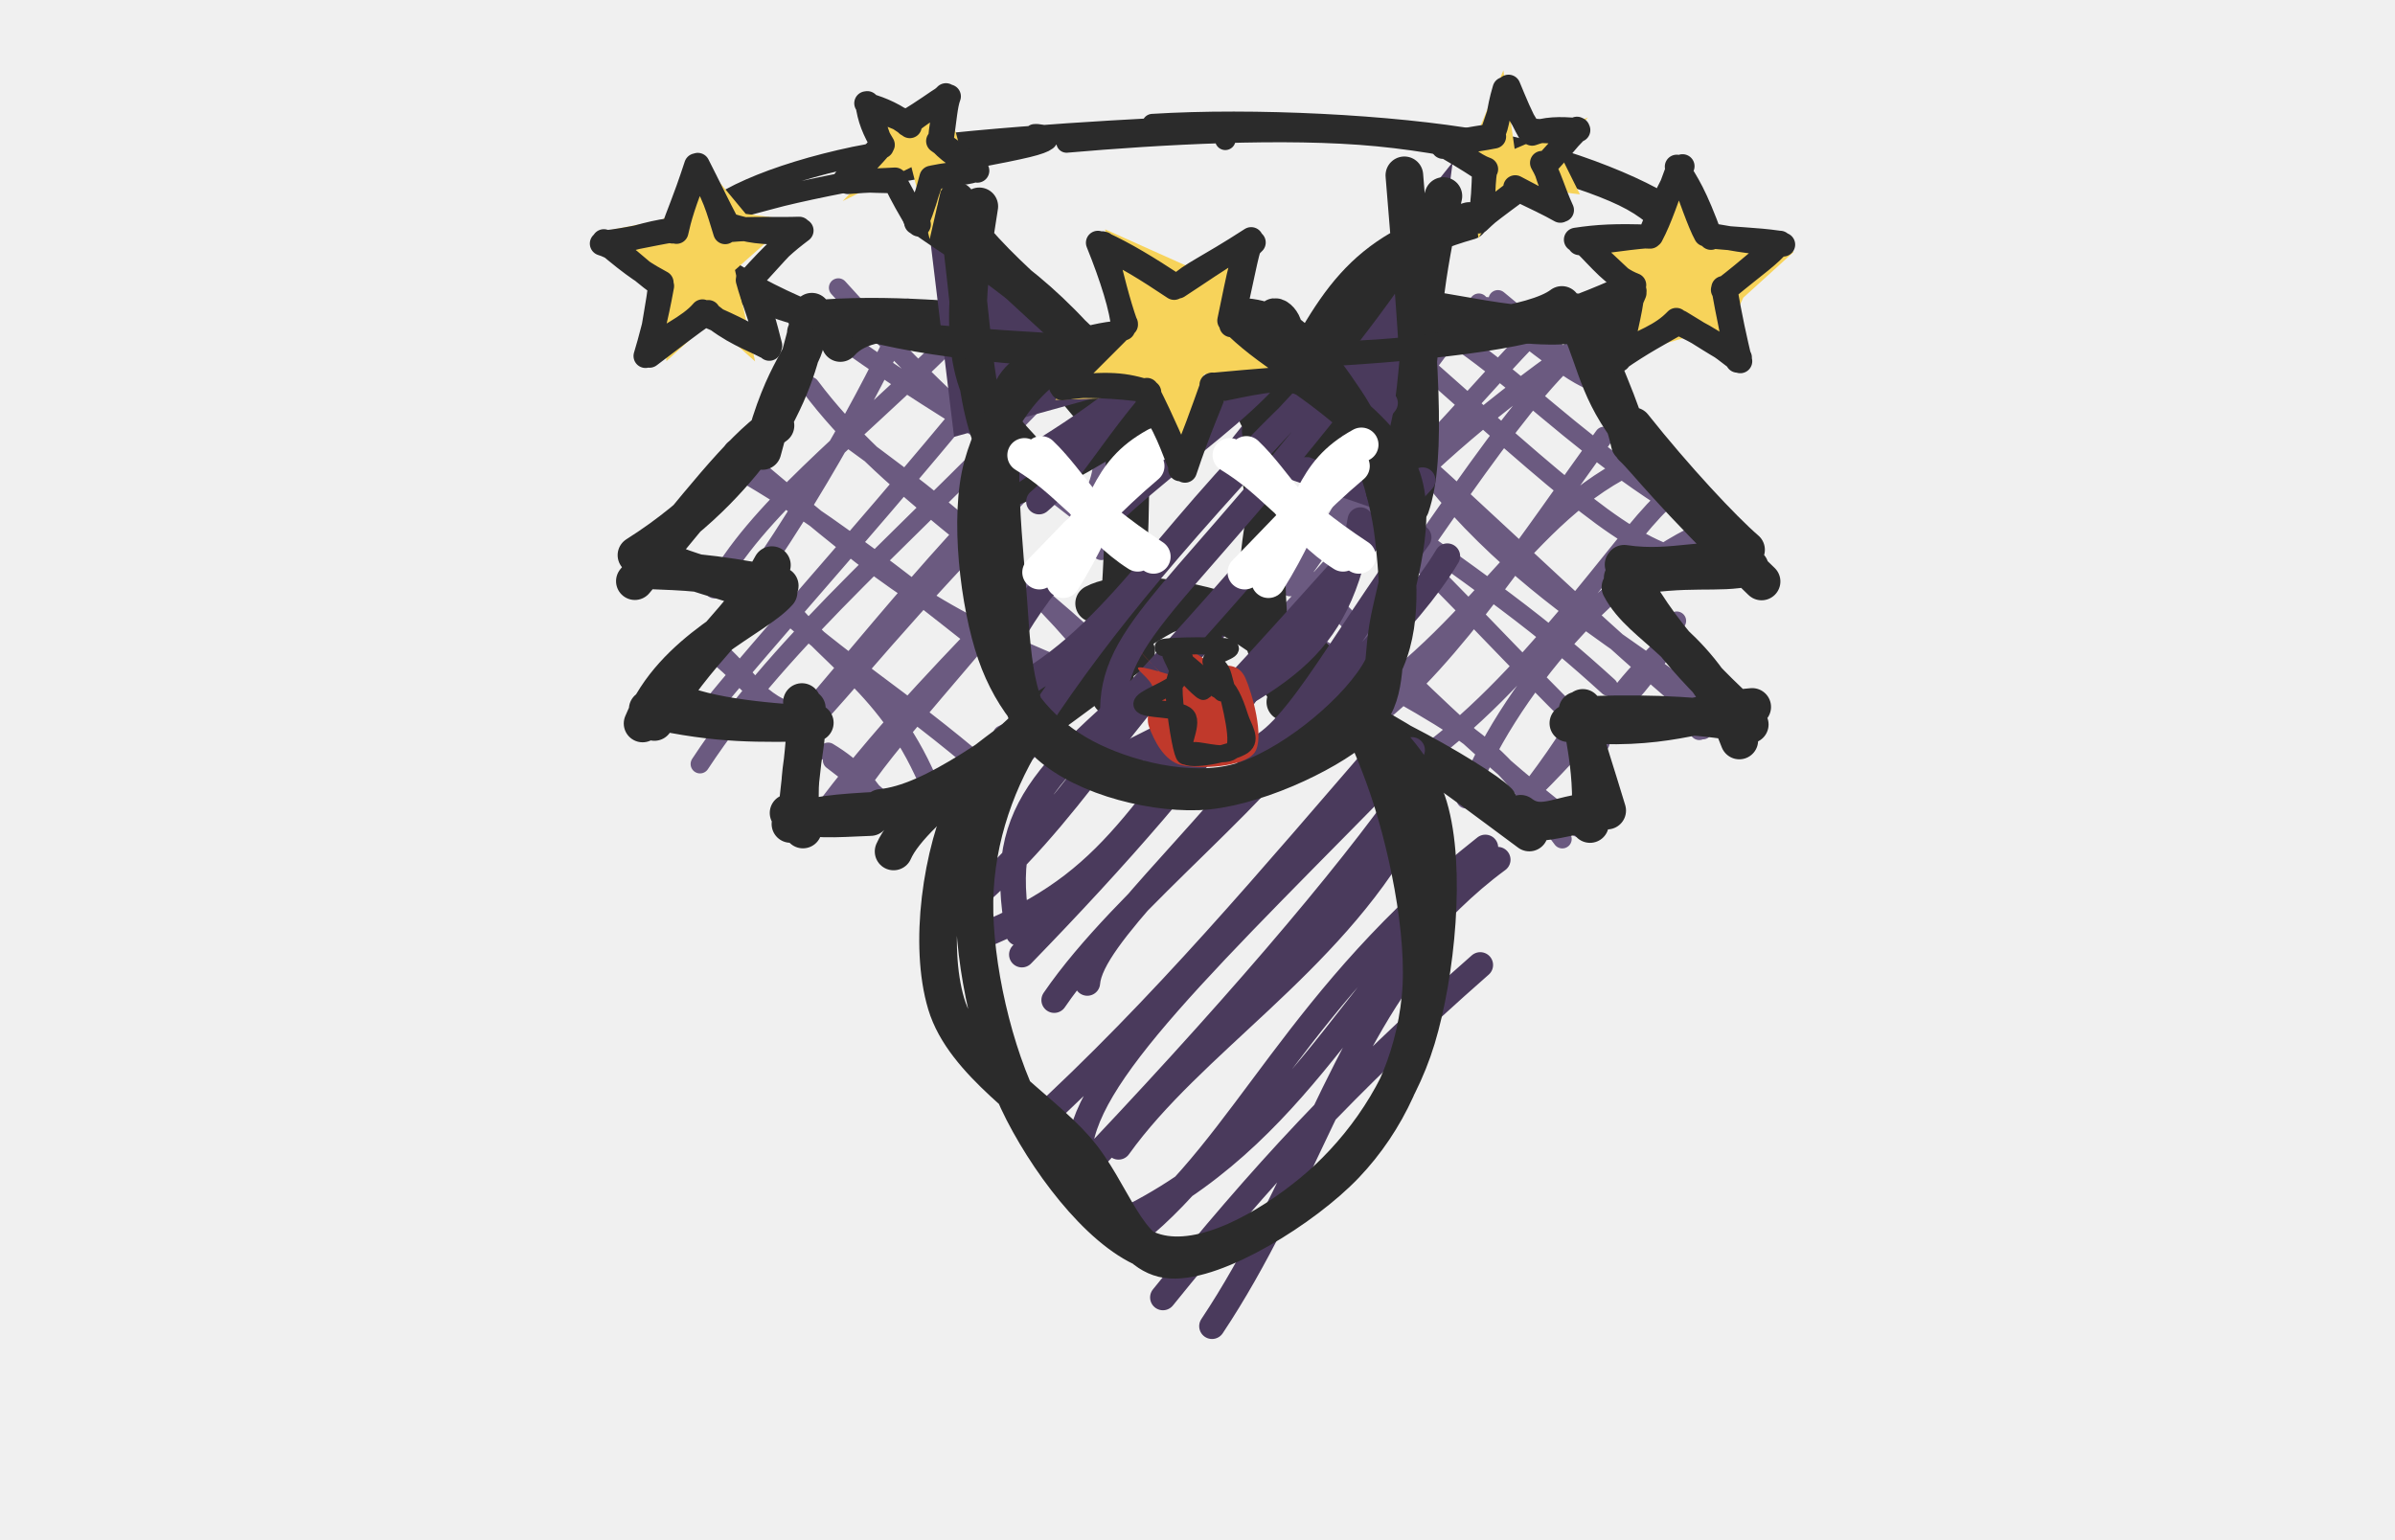
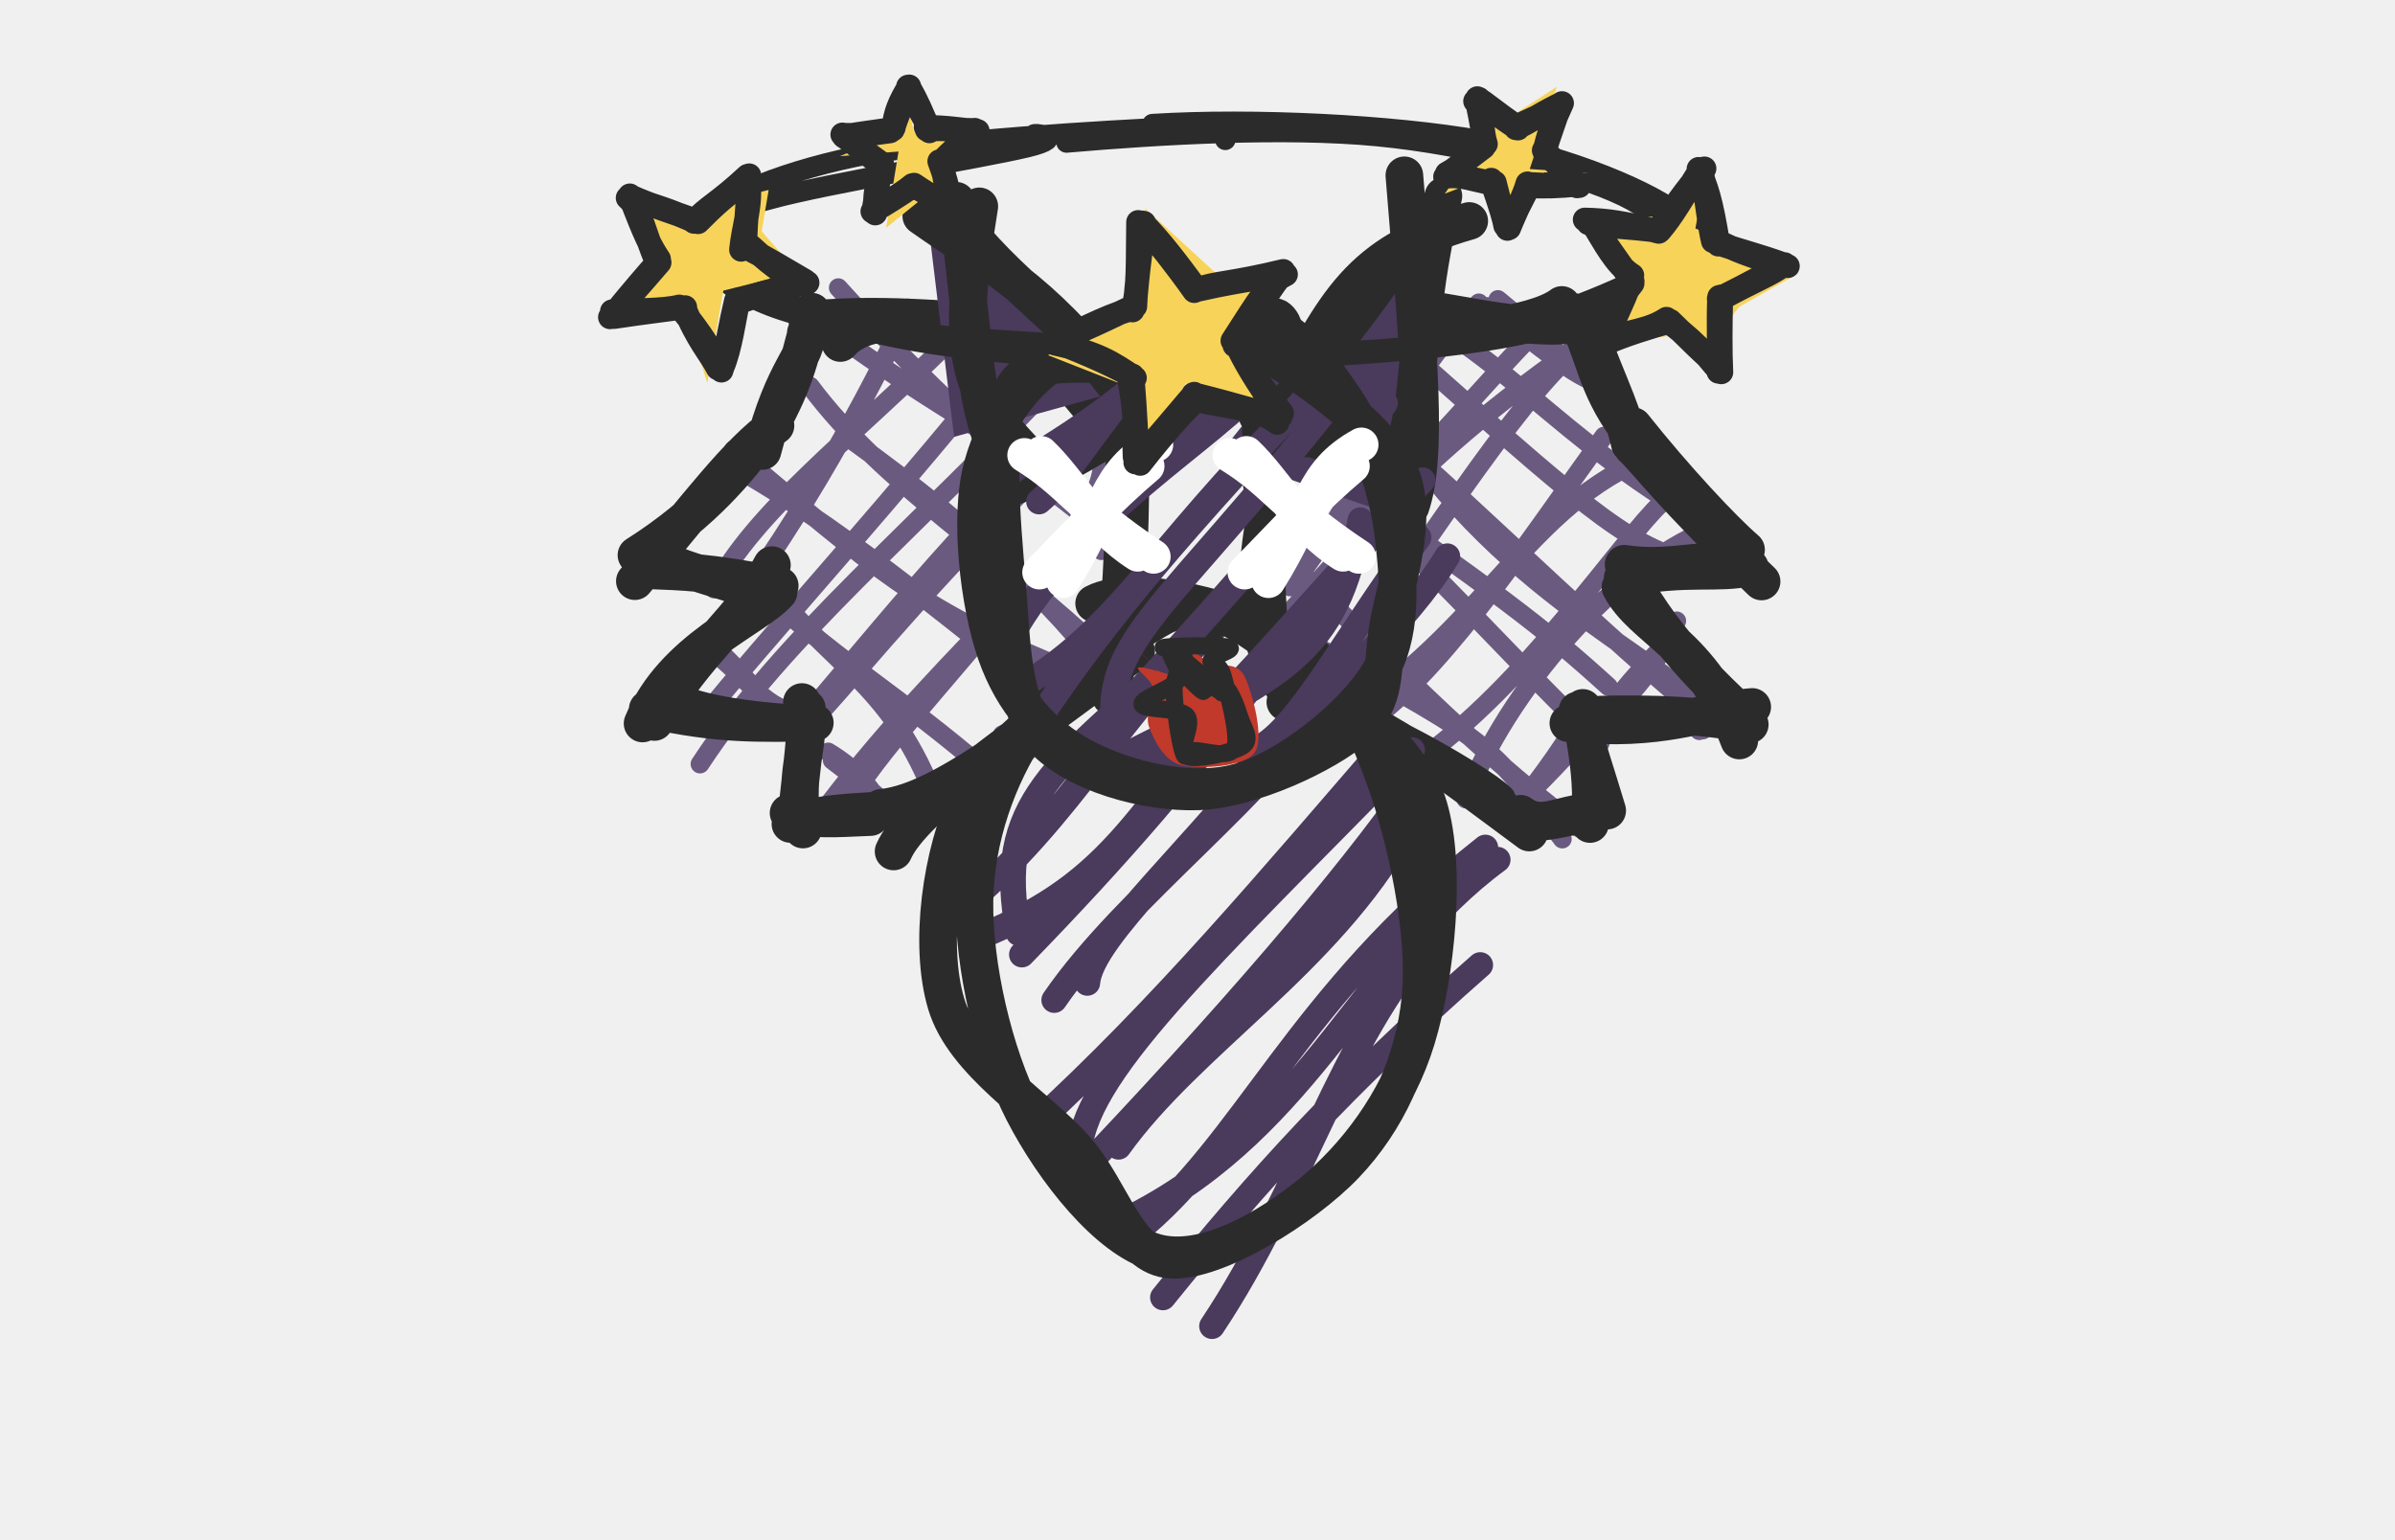
<svg xmlns="http://www.w3.org/2000/svg" width="140" height="90" viewBox="0 0 140 90">
  <g transform="translate(0 0)">
    <path d="M80.07 19.253 C80.07 19.253, 80.07 19.253, 80.07 19.253 M80.07 19.253 C80.07 19.253, 80.07 19.253, 80.07 19.253 M74.45 33.157 C80.647 30.224, 84.464 24.879, 89.492 19.649 M75.407 34.318 C79.294 29.715, 80.632 23.862, 86.446 17.71 M73.604 37.537 C79.24 32.315, 81.141 27.598, 94.628 18.601 M76.507 41.433 C82.929 32.549, 88.586 23.465, 92.158 20.476 M78.892 41.71 C87.234 36.26, 89.65 28.901, 97.287 26.415 M80.344 41.99 C84.738 38.697, 89.778 30.999, 93.761 25.501 M85.686 46.723 C87.912 40.653, 94.555 32.717, 100.551 30.705 M82.738 44.58 C89.136 40.207, 94.936 31.396, 97.118 29.416 M88.5 47.444 C90.196 45.336, 91.847 42.981, 92.369 41.862 M88.364 47.323 C89.926 45.993, 91.989 43.692, 93.313 42.238 M92.8 43.068 C94.523 41.196, 96.233 40.29, 98.013 36.304 M93.408 42.913 C94.21 40.691, 96.112 39.011, 97.691 37.294 M100.778 33.333 C100.961 33.102, 101.341 32.95, 101.485 32.496 M100.963 33.404 C101.055 33.129, 101.294 32.864, 101.527 32.669 M99.542 42.684 C99.947 42.095, 100.184 41.832, 100.719 41.126 M99.329 42.724 C99.849 42.266, 100.012 41.831, 100.777 41.332 M75.147 40.066 C75.147 40.066, 75.147 40.066, 75.147 40.066 M75.147 40.066 C75.147 40.066, 75.147 40.066, 75.147 40.066 M91.324 49.06 C86.048 41.995, 86.507 43.389, 71.748 34.822 M92.245 48.388 C85.483 43.166, 81.307 38.705, 74.194 31.614 M94.022 40.145 C90.203 36.671, 87.559 34.664, 76.67 27.111 M93.535 43.454 C88.785 39.003, 84.782 34.158, 75.329 25.399 M101.278 42.77 C96.651 37.899, 86.498 34.367, 79.677 21.861 M99.445 41.825 C91.791 35.432, 83.895 27.313, 78.552 23.171 M100.715 31.154 C90.92 25.961, 87.103 19.439, 80.283 17.448 M98.009 32.581 C94.406 31.44, 91.039 28.263, 80.04 18.488 M94.637 22.622 C92.642 22.432, 92.103 21.93, 86.904 17.919 M93.962 22.612 C91.889 21.916, 91.069 20.364, 87.56 17.512" stroke="#6b5a80" stroke-width="1.1" fill="none" stroke-linecap="round" stroke-linejoin="round" />
    <path d="M75.941 41.4 C73.207 38.411, 72.978 33.735, 74.415 28.211 M74.768 39.618 C73.577 35.844, 74.36 30.734, 73.675 27.883 M72.714 27.277 C74.346 23.507, 78.826 20.034, 80.324 18.43 M73.11 27.359 C74.657 25.086, 76.835 23.049, 79.569 18.728 M80.886 17.928 C83.698 17.684, 89.402 19.832, 93.33 18.736 M80.638 19.9 C84.434 19.515, 89.638 19.093, 91.299 17.831 M92.607 18.554 C93.516 21.417, 94.83 23.856, 95.274 25.953 M91.939 18.227 C93.247 20.615, 93.178 22.442, 95.174 25.125 M95.432 26.151 C96.245 26.892, 97.554 28.785, 102.973 34 M95.475 24.919 C97.902 27.974, 100.694 30.965, 102.066 32.146 M101.357 33.23 C100.061 32.327, 97.963 33.423, 94.942 32.964 M102.289 33.171 C100.326 33.608, 98.835 33.075, 94.853 33.792 M94.723 34.335 C96.034 36.838, 99.508 37.611, 101.671 43.299 M94.906 33.012 C96.861 37.116, 100.176 40.214, 102.201 42.101 M102.426 41.336 C99.347 41.562, 97.279 42.823, 91.679 42.289 M102.282 42.363 C99.815 41.865, 96.874 41.673, 92.897 41.803 M92.522 41.392 C92.257 42.349, 93.23 44.52, 92.944 48.183 M92.213 41.54 C92.765 43.724, 93.298 45.215, 93.949 47.397 M93.461 47.472 C91.408 47.388, 90.198 48.588, 88.885 47.583 M93.416 47.373 C91.78 47.783, 90.2 48.162, 88.999 48.105 M87.56 46.859 C86.51 45.765, 77.631 40.608, 75.135 41.05 M89.395 48.68 C84.408 44.996, 82.309 43.215, 75.949 40.254" stroke="#2b2b2b" stroke-width="2.2" fill="none" stroke-linecap="round" stroke-linejoin="round" />
    <path d="M47.691 18.932 C47.691 18.932, 47.691 18.932, 47.691 18.932 M47.691 18.932 C47.691 18.932, 47.691 18.932, 47.691 18.932 M43.539 34.619 C47.356 29.394, 51.753 21.339, 53.068 18.01 M41.748 34.44 C44.12 29.915, 49.699 25.66, 55.291 20.172 M40.92 44.674 C45.91 37.084, 53.284 31.222, 62.35 21.581 M40.89 42.203 C44.938 37.112, 51.741 29.871, 60.933 18.393 M47.217 41.733 C52.924 35.026, 58.887 27.556, 63.548 24.679 M47.728 41.92 C51.262 38.045, 53.741 34.654, 63.979 24.457 M48.421 47.045 C55.805 37.328, 64.226 31.336, 64.437 27.168 M49.821 46.591 C52.053 43.072, 55.174 40.145, 65.566 27.364 M60.049 43.943 C61.203 40.388, 61.691 39.759, 67.243 35.008 M58.591 42.96 C61.979 41.448, 63.318 38.672, 66.861 35.557 M38.016 41.626 C38.016 41.626, 38.016 41.626, 38.016 41.626 M38.016 41.626 C38.016 41.626, 38.016 41.626, 38.016 41.626 M51.806 47.493 C50.723 45.831, 49.999 44.93, 48.409 43.97 M51.706 46.983 C51.126 46.359, 50.189 45.63, 48.649 44.454 M46.534 41.613 C44.649 41.538, 43.216 39.019, 41.196 37.808 M45.763 41.549 C44.64 41.333, 44.062 39.867, 41.399 37.485 M54.461 46.213 C51.962 40.003, 48.34 38.678, 44.919 34.115 M57.675 45.08 C52.45 40.6, 49.493 39.038, 44.768 34.765 M40.048 30.143 C40.048 30.143, 40.048 30.143, 40.048 30.143 M40.048 30.143 C40.048 30.143, 40.048 30.143, 40.048 30.143 M61.478 38.782 C53.628 35.469, 51.312 33.4, 42.88 26.293 M61.972 41.189 C56.742 37.322, 50.003 31.371, 43.286 27.535 M65.582 40.686 C62.363 36.03, 57.547 31.318, 49.638 25.625 M64.554 38.247 C58.585 32.549, 51.62 28.309, 47.358 22.582 M64.378 32.199 C64.29 27.818, 57.942 26.541, 46.682 17.93 M67.186 33.302 C62.876 29.391, 58.471 27.297, 49.003 16.823 M68.17 25.295 C63.322 23.569, 61.156 21.478, 55.569 17.375 M67.354 27.221 C63.616 23.636, 59.203 20.302, 56.116 17.732" stroke="#6b5a80" stroke-width="1.1" fill="none" stroke-linecap="round" stroke-linejoin="round" />
    <path d="M64.779 40.477 C65.333 37.638, 65.699 33.949, 65.739 26.779 M64.937 40.745 C65.965 35.394, 66.063 31.291, 66.08 27.663 M66.171 27.47 C65.067 22.861, 61.604 20.11, 59.404 19.299 M66.383 27.513 C64.807 24.748, 61.521 21.284, 60.2 19.768 M59.651 19.406 C56.724 19.354, 51.146 17.735, 49.123 20.057 M60.234 18.953 C56.271 18.854, 52.09 18.218, 47.177 18.693 M47.107 19.457 C47.237 20.888, 45.854 21.344, 44.571 26.369 M47.457 18.226 C46.804 20.592, 46.657 22.039, 44.917 25.118 M45.331 24.884 C43.152 26.409, 40.812 29.583, 37.111 33.982 M44.465 25.692 C43.203 27.31, 41.216 29.921, 37.204 32.462 M37.967 32.362 C39.852 33.451, 42.984 34.025, 44.305 34.711 M37.906 33.344 C40.019 33.438, 41.222 33.415, 45.58 34.248 M45.511 34.625 C44.152 36.176, 39.345 37.95, 37.562 42.304 M45.122 33.044 C43.358 36.295, 40.85 37.847, 38.253 42.216 M38.727 40.627 C40.579 41.908, 45.005 42.209, 47.191 42.354 M37.863 41.464 C42.157 42.42, 44.362 42.276, 47.629 42.263 M46.877 41.05 C47.678 43.361, 46.287 44.609, 46.936 48.504 M47.164 41.413 C47.021 44.019, 46.796 45.426, 46.564 47.683 M46.205 48.179 C47.465 47.636, 49.038 47.524, 51.316 47.397 M46.096 47.536 C47.585 47.981, 48.634 47.867, 50.884 47.776 M52.235 49.787 C53.37 47.177, 59.817 42.836, 66.414 38.076 M51.501 47.239 C54.542 46.952, 58.58 43.897, 63.878 39.986" stroke="#2b2b2b" stroke-width="2.2" fill="none" stroke-linecap="round" stroke-linejoin="round" />
    <path d="M59.962 42.849 C59.962 42.849, 59.962 42.849, 59.962 42.849 M59.962 42.849 C59.962 42.849, 59.962 42.849, 59.962 42.849 M59.542 54.557 C58.072 46.9, 61.587 44.879, 69.886 37.512 M55.978 53.31 C62.899 47.565, 65.702 41.099, 70.89 36.886 M57.946 54.49 C65.663 51.158, 66.818 46.929, 74.795 37.318 M59.735 55.817 C65.344 50.045, 70.12 44.562, 73.126 40.109 M63.559 57.474 C63.773 54.775, 70.047 49.485, 75.322 42.488 M61.625 58.477 C65.814 52.355, 74.534 46.025, 77.512 40.678 M63.083 67.628 C63.071 63.007, 70.477 56.164, 82.543 43.855 M60.421 65.812 C67.946 58.935, 74.238 51.403, 81.332 43.205 M65.384 67.056 C69.683 61.048, 77.661 56.377, 82.05 48.583 M62.56 69.164 C71.715 59.574, 78.715 51.396, 82.536 45.913 M66.357 71.06 C76.692 65.703, 79.753 55.998, 87.548 50.269 M66.31 72.108 C72.785 66.923, 75.862 58.184, 86.826 49.555 M70.849 77.545 C76.088 69.685, 78.477 60.566, 83.631 54.953 M67.979 75.864 C73.645 68.859, 78.616 63.374, 86.528 56.426" stroke="#4a3a5c" stroke-width="1.5" fill="none" stroke-linecap="round" stroke-linejoin="round" />
    <path d="M68.699 35.534 C71.079 34.922, 73.979 37.438, 76.449 39.38 C78.918 41.322, 82.456 43.629, 83.516 47.186 C84.576 50.744, 83.946 56.962, 82.807 60.722 C81.668 64.482, 79.224 67.658, 76.683 69.744 C74.141 71.83, 70.365 74.027, 67.557 73.238 C64.748 72.45, 61.596 68.438, 59.83 65.013 C58.065 61.587, 56.906 56.416, 56.962 52.684 C57.017 48.951, 58.331 45.389, 60.164 42.618 C61.996 39.846, 66.261 36.976, 67.958 36.055 C69.655 35.133, 70.162 36.926, 70.346 37.088 M63.958 35.284 C66.33 34.03, 72.53 35.65, 75.357 37.342 C78.184 39.034, 79.639 41.933, 80.919 45.435 C82.199 48.936, 83.416 54.574, 83.036 58.352 C82.656 62.129, 81.068 65.548, 78.638 68.1 C76.209 70.651, 71.087 73.812, 68.458 73.659 C65.829 73.506, 65.056 69.676, 62.865 67.184 C60.675 64.693, 56.352 62.158, 55.315 58.71 C54.278 55.262, 55.013 49.881, 56.643 46.495 C58.273 43.109, 63.782 39.826, 65.096 38.393 C66.411 36.96, 64.11 37.651, 64.53 37.896" stroke="#2b2b2b" stroke-width="2.2" fill="none" stroke-linecap="round" stroke-linejoin="round" />
    <path d="M55.77 25.544 L54.29 13.296 L68.45 22.032" stroke="none" stroke-width="0" fill="#4a3a5c" stroke-linecap="round" stroke-linejoin="round" />
    <path d="M59.746 26.265 C56.779 23.118, 55.779 20.928, 57.245 12.066 M58.805 27.283 C56.828 24.268, 57.072 20.275, 55.9 11.741 M53.854 12.635 C57.807 15.422, 60.789 16.822, 65.062 22.353 M55.903 12.586 C58.511 16.435, 63.143 19.176, 66.278 23.553 M68.349 23.983 C64.961 24.993, 63.932 26.688, 58.74 28.643 M67.461 23.702 C64.666 25.548, 61.747 25.967, 58.639 28.121" stroke="#2b2b2b" stroke-width="2.2" fill="none" stroke-linecap="round" stroke-linejoin="round" />
    <path d="M82.201 30.376 L84.915 9.487 L71.256 26.597" stroke="none" stroke-width="0" fill="#4a3a5c" stroke-linecap="round" stroke-linejoin="round" />
    <path d="M82.457 29.61 C83.447 26.688, 82.994 21.231, 82.092 10.251 M80.944 28.711 C83.666 23.749, 82.138 21.028, 84.374 11.462 M85.884 12.921 C79.403 14.78, 78.091 17.677, 74.925 23.641 M83.103 12.815 C80.404 17.323, 76.54 21.896, 73.882 25.094 M73.696 25.214 C74.375 26.173, 78.365 24.798, 82.627 26.986 M73.5 24.292 C75.115 24.888, 77.951 26.402, 82.597 27.46" stroke="#2b2b2b" stroke-width="2.2" fill="none" stroke-linecap="round" stroke-linejoin="round" />
    <path d="M63.117 20.416 C63.117 20.416, 63.117 20.416, 63.117 20.416 M63.117 20.416 C63.117 20.416, 63.117 20.416, 63.117 20.416 M58.411 28.102 C61.435 25.852, 64.434 24.773, 70.311 18.949 M60.735 29.327 C63.045 27.408, 64.834 23.16, 69.994 18.748 M58.964 37.418 C63.363 29.615, 70.48 26.121, 74.248 21.861 M58.362 37.577 C62.708 31.921, 67.667 27.56, 73.26 19.508 M60.167 39.848 C66.402 36.025, 69.179 29.303, 79.095 20.942 M60.51 42.378 C64.51 36.322, 68.876 31.186, 77.983 21.501 M65.164 42.897 C64.344 37.419, 68.171 35.803, 78.017 23.325 M62.623 44.518 C69.28 37.715, 75.528 30.495, 80.962 23.569 M65.642 44.233 C74.88 39.556, 78.191 38.416, 79.52 30.413 M67.613 44.549 C71.398 41.417, 74.084 38.043, 83.158 28.078 M72.728 43.98 C75.278 43.899, 78.24 37.755, 82.926 31.424 M73.149 45.315 C77.145 41.025, 82.392 36.266, 84.603 32.524" stroke="#4a3a5c" stroke-width="1.5" fill="none" stroke-linecap="round" stroke-linejoin="round" />
    <path d="M72.855 18.545 C75.414 18.745, 77.216 21.309, 78.651 23.444 C80.086 25.58, 81.151 28.676, 81.463 31.358 C81.775 34.04, 82.031 37.14, 80.522 39.537 C79.013 41.933, 75.269 44.942, 72.41 45.736 C69.551 46.531, 65.733 45.56, 63.368 44.303 C61.003 43.046, 59.209 41.038, 58.221 38.192 C57.233 35.347, 56.613 30.206, 57.439 27.231 C58.266 24.256, 60.209 21.538, 63.18 20.343 C66.152 19.148, 72.815 20.052, 75.267 20.061 C77.719 20.07, 78.177 20.286, 77.891 20.395 M73.189 20.106 C75.577 21.505, 80.424 24.692, 81.748 27.456 C83.072 30.221, 81.54 34.18, 81.132 36.694 C80.724 39.207, 81.152 40.942, 79.301 42.538 C77.45 44.135, 73.086 46.167, 70.028 46.273 C66.97 46.378, 62.813 45.211, 60.951 43.172 C59.09 41.134, 59.15 37.445, 58.858 34.042 C58.566 30.638, 58.037 24.902, 59.2 22.752 C60.364 20.603, 63.337 21.584, 65.841 21.145 C68.344 20.707, 72.777 20.557, 74.224 20.123 C75.67 19.688, 74.817 18.508, 74.52 18.539" stroke="#2b2b2b" stroke-width="2.2" fill="none" stroke-linecap="round" stroke-linejoin="round" />
    <path d="M59.883 26.616 C62.552 28.254, 63.039 29.645, 67.429 32.546 M60.862 26.5 C62.56 28.114, 63.927 30.789, 66.507 32.423" stroke="#fff" stroke-width="2" fill="none" stroke-linecap="round" stroke-linejoin="round" />
    <path d="M67.58 26.001 C64.536 27.681, 64.803 29.73, 62.145 33.967 M67.07 27.252 C64.683 29.283, 63.608 30.56, 60.757 33.465" stroke="#fff" stroke-width="2" fill="none" stroke-linecap="round" stroke-linejoin="round" />
    <path d="M71.883 26.616 C74.552 28.254, 75.039 29.645, 79.429 32.546 M72.862 26.5 C74.56 28.114, 75.927 30.789, 78.507 32.423" stroke="#fff" stroke-width="2" fill="none" stroke-linecap="round" stroke-linejoin="round" />
    <path d="M79.58 26.001 C76.536 27.681, 76.803 29.73, 74.145 33.967 M79.07 27.252 C76.683 29.283, 75.608 30.56, 72.757 33.465" stroke="#fff" stroke-width="2" fill="none" stroke-linecap="round" stroke-linejoin="round" />
    <path d="M69.231 39.97 C69.238 39.749, 68.947 38.103, 69.285 38.008 C69.624 37.912, 70.835 38.754, 71.262 39.4 C71.688 40.045, 71.859 41.343, 71.844 41.878 C71.829 42.413, 71.191 42.609, 71.171 42.608 C71.151 42.608, 71.923 41.878, 71.723 41.875 C71.522 41.872, 70.452 42.457, 69.968 42.591 C69.484 42.726, 68.979 43.143, 68.818 42.683 C68.657 42.222, 69.105 40.3, 69.003 39.827 C68.901 39.354, 68.215 40.207, 68.205 39.845 C68.195 39.483, 68.89 37.824, 68.943 37.656 M66.661 38.1 C66.623 38.074, 68.383 40.082, 69.111 40.228 C69.84 40.375, 70.419 39.079, 71.033 38.98 C71.646 38.88, 72.41 38.792, 72.793 39.632 C73.176 40.471, 73.955 43.165, 73.331 44.015 C72.706 44.866, 70.076 44.986, 69.049 44.735 C68.022 44.483, 67.445 43.253, 67.17 42.505 C66.894 41.756, 67.488 40.822, 67.396 40.241 C67.304 39.66, 66.18 39.04, 66.618 39.02 C67.057 38.999, 69.56 39.775, 70.026 40.118 C70.492 40.461, 69.765 41.15, 69.413 41.076" stroke="none" stroke-width="0" fill="#c0392b" stroke-linecap="round" stroke-linejoin="round" />
    <path d="M69.638 39.481 C70.006 39.854, 71.046 39.631, 71.521 40.043 C71.995 40.456, 72.293 41.361, 72.484 41.955 C72.675 42.548, 73.193 43.23, 72.668 43.607 C72.142 43.983, 69.879 44.503, 69.331 44.213 C68.783 43.923, 69.808 42.37, 69.378 41.866 C68.949 41.362, 66.841 41.541, 66.753 41.19 C66.666 40.839, 68.56 40.268, 68.855 39.76 C69.15 39.253, 68.096 38.02, 68.524 38.146 C68.952 38.272, 70.992 40.158, 71.424 40.517 C71.857 40.876, 71.27 40.335, 71.121 40.3 M67.991 37.865 C68.547 37.741, 71.366 37.723, 71.833 37.85 C72.299 37.976, 70.846 38.344, 70.791 38.625 C70.736 38.906, 71.271 38.689, 71.503 39.536 C71.734 40.383, 72.465 42.982, 72.181 43.707 C71.897 44.433, 70.305 43.85, 69.799 43.89 C69.292 43.931, 69.338 44.556, 69.143 43.95 C68.948 43.344, 68.613 41.159, 68.629 40.254 C68.645 39.349, 69.19 38.73, 69.238 38.52 C69.287 38.309, 68.734 38.677, 68.922 38.99 C69.111 39.302, 70.444 40.682, 70.369 40.395" stroke="#2b2b2b" stroke-width="1" fill="none" stroke-linecap="round" stroke-linejoin="round" />
    <path d="M67.365 7.258 C73.271 6.89, 81.387 7.303, 86.548 8.21 C91.71 9.116, 96.846 11.324, 98.334 12.697 C99.822 14.07, 98.097 15.186, 95.474 16.447 C92.852 17.707, 87.941 19.637, 82.599 20.261 C77.258 20.885, 69.513 20.527, 63.425 20.191 C57.337 19.855, 49.856 19.389, 46.071 18.245 C42.285 17.101, 40.063 14.842, 40.711 13.329 C41.36 11.817, 45.297 10.15, 49.963 9.17 C54.628 8.19, 65.095 7.612, 68.705 7.446 C72.315 7.28, 71.598 7.956, 71.625 8.175 M62.345 8.33 C67.764 7.859, 75.1 7.436, 80.523 7.958 C85.946 8.479, 92.096 10.117, 94.885 11.461 C97.674 12.804, 98.474 14.626, 97.258 16.018 C96.042 17.409, 92.465 18.969, 87.59 19.81 C82.714 20.652, 74.141 21.141, 68.005 21.068 C61.868 20.995, 55.362 20.539, 50.772 19.373 C46.181 18.207, 41.42 15.36, 40.463 14.071 C39.505 12.782, 41.762 12.552, 45.028 11.64 C48.295 10.729, 57.493 9.228, 60.064 8.603 C62.635 7.977, 60.207 7.751, 60.456 7.888" stroke="#2b2b2b" stroke-width="1.2" fill="none" stroke-linecap="round" stroke-linejoin="round" />
-     <path d="M98.513 9.617 L98.675 12.971 L104.856 14.728 L101.904 17.406 L100.739 19.908 L98.944 19.612 L94.162 21.022 L94.865 16.911 L91.542 14.151 L97.681 12.842" stroke="none" stroke-width="0" fill="#f7d35a" stroke-linecap="round" stroke-linejoin="round" />
-     <path d="M98.016 9.744 C98.631 10.717, 99.087 11.366, 100.013 13.911 M98.206 9.873 C98.821 11.518, 99.328 13.031, 99.705 13.714 M100.004 13.743 C100.91 13.883, 102.041 14.155, 104.237 14.302 M99.921 13.82 C101.352 13.981, 102.662 13.996, 103.922 14.18 M104.052 14.192 C103.443 14.948, 102.674 15.429, 100.885 16.914 M104.029 14.252 C103.111 14.929, 102.51 15.552, 100.71 16.947 M100.734 16.837 C100.977 18.247, 101.398 20.142, 101.566 21.093 M100.846 16.808 C101.124 18.526, 101.436 19.874, 101.728 21.124 M101.647 21.072 C100.879 20.542, 100.485 20.033, 98.189 18.918 M101.707 20.906 C100.502 20.302, 99.307 19.473, 98.208 18.827 M97.989 18.703 C97.102 19.63, 96.091 19.922, 94.353 20.8 M98.121 18.876 C97.095 19.462, 95.887 20.099, 94.577 21.024 M94.484 21.073 C94.726 19.753, 94.885 18.574, 95.546 17.136 M94.631 21.048 C94.881 19.805, 95.306 18.364, 95.443 17.028 M95.531 16.663 C94.348 16.225, 93.507 15.115, 92.516 14.145 M95.551 17.011 C94.255 15.782, 93.199 14.816, 92.449 14.11 M92.117 14.015 C93.361 13.826, 94.466 13.761, 96.459 13.84 M92.327 14.22 C93.504 14.214, 94.593 13.951, 96.507 13.797 M96.499 13.605 C97.011 12.396, 97.462 11.131, 98.355 9.717 M96.526 13.783 C97.066 12.769, 97.449 11.54, 98.094 9.823" stroke="#2b2b2b" stroke-width="1.4" fill="none" stroke-linecap="round" stroke-linejoin="round" />
-     <path d="M72.982 13.493 L72.262 19.389 L75.963 22.76 L70.39 21.872 L69.136 26.966 L66.237 23.231 L61.682 23.382 L65.032 19.926 L64.605 13.412 L69.88 15.777" stroke="none" stroke-width="0" fill="#f7d35a" stroke-linecap="round" stroke-linejoin="round" />
-     <path d="M73.289 14.179 C72.572 14.838, 72.474 15.838, 71.856 18.746 M73.138 14.077 C72.798 15.055, 72.69 16.005, 71.974 19.019 M72.198 18.826 C72.954 19.737, 74.757 21.104, 76.129 21.788 M72.063 18.911 C72.854 19.69, 73.674 20.387, 76.057 21.978 M75.857 22.36 C74.754 22.002, 73.058 22.439, 71.009 22.85 M75.98 21.989 C74.83 22.208, 73.771 22.22, 70.816 22.504 M71.047 22.777 C70.749 23.67, 70.112 24.984, 69.268 27.526 M70.87 22.482 C70.313 24.049, 69.735 25.682, 68.985 27.441 M68.945 27.117 C68.489 26.075, 68.326 25.21, 66.81 22.835 M69.13 27.343 C68.57 26.108, 68.075 24.836, 67.041 22.796 M67.181 22.937 C65.76 22.473, 64.798 22.358, 62.094 22.704 M67.053 22.838 C65.234 22.567, 63.388 22.539, 62.15 22.6 M62.015 22.586 C62.899 21.71, 64.308 20.231, 65.607 19.138 M62.075 22.503 C62.986 21.837, 63.678 21.064, 65.819 18.932 M65.664 19.212 C65.567 18.044, 64.997 16.223, 64.177 14.194 M65.821 18.979 C65.34 17.619, 65.027 16.28, 64.518 14.245 M64.565 14.505 C65.637 14.879, 67.087 15.805, 68.634 16.835 M64.425 14.223 C65.782 14.851, 67.018 15.599, 68.802 16.771 M68.86 16.756 C70.099 15.952, 71.016 15.287, 72.786 14.221 M68.862 16.726 C69.607 15.991, 70.524 15.677, 73.137 13.981" stroke="#2b2b2b" stroke-width="1.4" fill="none" stroke-linecap="round" stroke-linejoin="round" />
-     <path d="M46.268 12.86 L42.964 15.79 L44.14 21.135 L41.515 18.784 L38.957 21.115 L38.615 16.865 L35.067 13.567 L38.671 12.872 L41.922 10.49 L43.592 12.506" stroke="none" stroke-width="0" fill="#f7d35a" stroke-linecap="round" stroke-linejoin="round" />
-     <path d="M46.796 13.526 C46.132 13.833, 45.585 14.549, 43.776 16.514 M46.857 13.48 C45.973 14.151, 45.333 14.674, 43.775 16.411 M43.849 16.314 C44.311 17.433, 44.767 19.188, 45.027 20.213 M43.709 16.378 C44.026 17.556, 44.467 18.555, 44.97 20.396 M44.762 20.267 C43.914 19.816, 42.747 19.452, 41.348 18.248 M44.988 20.344 C43.619 19.42, 42.075 18.766, 41.203 18.392 M41.063 18.204 C40.288 19.12, 38.774 19.739, 37.846 20.475 M41.405 18.244 C40.31 19.001, 39.385 19.725, 37.967 20.802 M37.732 20.817 C38.005 19.899, 38.343 18.739, 38.705 16.724 M37.976 20.607 C38.177 19.094, 38.517 17.492, 38.57 16.749 M38.519 16.606 C37.252 15.746, 36.347 14.594, 35.178 14.243 M38.675 16.523 C37.86 16.075, 37.202 15.733, 35.298 14.101 M35.417 14.278 C36.883 14.049, 37.787 13.63, 39.2 13.449 M35.37 14.168 C36.691 14.03, 37.942 13.699, 39.4 13.465 M39.306 13.539 C39.657 12.446, 39.942 11.957, 40.693 9.664 M39.544 13.559 C39.711 12.8, 39.972 11.814, 40.822 9.782 M40.728 9.806 C41.739 11.191, 41.997 12.327, 42.391 13.578 M40.788 9.638 C41.391 10.816, 41.923 11.946, 42.62 13.268 M42.722 13.182 C43.756 13.49, 44.321 13.624, 46.631 13.621 M42.701 13.454 C43.986 13.33, 45.49 13.417, 46.719 13.372" stroke="#2b2b2b" stroke-width="1.4" fill="none" stroke-linecap="round" stroke-linejoin="round" />
-     <path d="M56.256 9.166 L54.986 11.191 L54.345 13.983 L53.278 9.774 L49.26 11.758 L52.28 8.572 L50.415 6.366 L52.28 7.401 L54.981 5.657 L55.809 7.509" stroke="none" stroke-width="0" fill="#f7d35a" stroke-linecap="round" stroke-linejoin="round" />
-     <path d="M57.077 9.879 C56.726 10.152, 55.863 10.093, 54.53 10.368 M57.076 9.873 C56.505 10.066, 55.824 10.208, 54.465 10.411 M54.442 10.388 C54.172 11.416, 53.982 12.059, 53.588 13.042 M54.493 10.426 C54.166 11.376, 53.859 12.29, 53.551 13.017 M53.714 13.132 C53.125 12.148, 52.754 11.507, 52.332 10.629 M53.617 12.941 C53.091 12.12, 52.629 11.099, 52.243 10.514 M52.261 10.61 C51.735 10.573, 51.06 10.6, 49.409 10.495 M52.319 10.495 C51.637 10.539, 50.854 10.542, 49.56 10.646 M49.434 10.513 C50.027 10.112, 50.585 9.612, 51.396 8.677 M49.493 10.605 C50.164 9.924, 50.82 9.31, 51.42 8.567 M51.605 8.464 C51.092 7.63, 50.803 6.9, 50.698 6.028 M51.553 8.572 C51.303 7.919, 51.121 7.296, 50.663 6.061 M50.729 6.139 C51.552 6.375, 52.351 6.724, 53.183 7.379 M50.635 6.037 C51.133 6.371, 51.826 6.637, 53.17 7.183 M52.965 7.128 C54.063 6.486, 54.669 5.998, 55.304 5.615 M53.031 7.282 C53.819 6.639, 54.637 6.169, 55.29 5.58 M55.469 5.635 C55.274 6.138, 55.223 7.026, 55.043 8.19 M55.296 5.564 C55.182 6.554, 55.009 7.409, 54.927 8.307 M55.031 8.366 C55.634 9.052, 56.454 9.393, 57.131 9.982 M54.836 8.249 C55.525 8.746, 56.081 9.09, 57.056 9.946" stroke="#2b2b2b" stroke-width="1.4" fill="none" stroke-linecap="round" stroke-linejoin="round" />
-     <path d="M92.355 11.365 L88.224 10.861 L86.414 13.938 L86.138 10.42 L85.241 8.009 L86.445 7.602 L87.88 4.112 L88.539 8.706 L92.827 6.864 L91.121 8.883" stroke="none" stroke-width="0" fill="#f7d35a" stroke-linecap="round" stroke-linejoin="round" />
-     <path d="M91.084 12.138 C90.678 12.082, 90.16 11.778, 88.573 10.946 M91.208 12.325 C90.551 11.951, 89.829 11.611, 88.776 11.105 M88.678 11.123 C87.832 11.776, 87.186 12.227, 86.437 12.953 M88.711 11.157 C88.174 11.564, 87.758 11.84, 86.569 12.778 M86.537 12.764 C86.768 11.968, 86.643 11.139, 86.825 9.902 M86.522 12.828 C86.686 11.821, 86.725 10.882, 86.744 10.074 M86.874 9.893 C86.068 9.611, 85.477 8.954, 84.56 8.449 M86.76 9.967 C86.353 9.696, 85.806 9.325, 84.448 8.535 M84.351 8.59 C85.248 8.251, 86.021 8.248, 87.34 7.986 M84.474 8.416 C85.167 8.269, 85.722 8.158, 87.312 7.913 M87.22 7.969 C87.611 7.236, 87.538 6.553, 87.946 5.201 M87.175 7.91 C87.465 7.089, 87.747 6.405, 87.96 5.195 M88.183 5.067 C88.551 5.948, 88.907 6.85, 89.406 7.719 M88.022 5.27 C88.496 6.125, 88.928 6.843, 89.41 7.644 M89.561 7.819 C90.341 7.525, 91.154 7.496, 92.263 7.608 M89.365 7.615 C90.106 7.676, 90.827 7.73, 92.146 7.624 M92.239 7.551 C91.596 8.224, 91.053 8.829, 90.388 9.568 M92.181 7.523 C91.509 8.401, 90.766 9.197, 90.33 9.68 M90.137 9.524 C90.597 10.31, 90.812 11.211, 91.307 12.284 M90.259 9.605 C90.598 10.708, 91 11.702, 91.263 12.212" stroke="#2b2b2b" stroke-width="1.4" fill="none" stroke-linecap="round" stroke-linejoin="round" />
+     <path d="M99.789 9.752 L99.104 13.357 L105.123 15.983 L101.669 17.933 L99.627 20.549 L98.37 19.551 L93.208 20.163 L94.745 16.346 L92.064 12.979 L98.181 12.553" stroke="none" stroke-width="0" fill="#f7d35a" stroke-linecap="round" stroke-linejoin="round" />
+     <path d="M99.292 9.878 C99.736 10.908, 100.018 11.609, 100.442 14.297 M99.483 10.007 C99.769 11.753, 99.948 13.364, 100.134 14.101 M100.433 14.129 C101.287 14.526, 102.369 15.055, 104.504 15.558 M100.35 14.207 C101.726 14.671, 102.98 14.988, 104.188 15.436 M104.319 15.448 C103.586 16.025, 102.695 16.329, 100.65 17.441 M104.295 15.508 C103.251 16.004, 102.526 16.446, 100.475 17.475 M100.499 17.365 C100.422 18.82, 100.524 20.757, 100.454 21.734 M100.611 17.335 C100.567 19.096, 100.556 20.486, 100.616 21.765 M100.536 21.714 C99.879 21.038, 99.595 20.385, 97.615 18.858 M100.596 21.547 C99.566 20.711, 98.551 19.647, 97.634 18.766 M97.415 18.643 C96.404 19.319, 95.276 19.362, 93.399 19.941 M97.546 18.815 C96.406 19.148, 95.079 19.532, 93.624 20.165 M93.53 20.214 C94.008 18.975, 94.401 17.879, 95.426 16.571 M93.677 20.189 C94.191 19.035, 94.88 17.688, 95.323 16.463 M95.411 16.098 C94.424 15.476, 93.78 14.18, 93.038 12.973 M95.431 16.446 C94.376 14.987, 93.562 13.791, 92.971 12.938 M92.639 12.842 C93.884 12.868, 94.984 13.017, 96.959 13.551 M92.849 13.048 C94.021 13.279, 95.104 13.253, 97.008 13.508 M97 13.316 C97.779 12.247, 98.497 11.127, 99.631 9.851 M97.026 13.495 C97.792 12.603, 98.4 11.497, 99.37 9.958" stroke="#2b2b2b" stroke-width="1.4" fill="none" stroke-linecap="round" stroke-linejoin="round" />
+     <path d="M74.86 15.359 L72.452 20.565 L74.77 25.123 L69.33 22.416 L66.52 26.561 L65.391 22.392 L61.259 20.768 L65.569 18.863 L66.96 12.202 L71.057 15.959" stroke="none" stroke-width="0" fill="#f7d35a" stroke-linecap="round" stroke-linejoin="round" />
+     <path d="M75.167 16.045 C74.109 16.563, 73.666 17.422, 72.047 19.922 M75.016 15.942 C74.325 16.776, 73.866 17.582, 72.164 20.195 M72.388 20.002 C72.71 21.282, 74.08 23.02, 74.935 24.151 M72.253 20.087 C72.741 21.113, 73.261 22.067, 74.863 24.341 M74.663 24.723 C73.605 23.891, 71.944 23.854, 69.949 23.394 M74.786 24.352 C73.678 24.163, 72.649 23.77, 69.756 23.049 M69.988 23.322 C69.303 23.972, 68.275 25.047, 66.652 27.12 M69.81 23.027 C68.74 24.284, 67.646 25.602, 66.369 27.036 M66.329 26.712 C66.268 25.572, 66.503 24.609, 65.964 21.996 M66.514 26.938 C66.417 25.597, 66.382 24.212, 66.195 21.956 M66.336 22.097 C65.014 21.195, 64.156 20.643, 61.671 20.09 M66.207 21.999 C64.544 21.089, 62.851 20.424, 61.727 19.986 M61.592 19.972 C62.773 19.557, 64.47 18.542, 66.145 18.075 M61.652 19.89 C62.783 19.572, 63.688 19.142, 66.357 17.868 M66.201 18.149 C66.584 16.94, 66.493 15.08, 66.532 12.984 M66.358 17.915 C66.415 16.518, 66.638 15.136, 66.873 13.035 M66.92 13.295 C67.626 14.107, 68.712 15.464, 69.811 17.017 M66.78 13.013 C67.798 14.045, 68.687 15.203, 69.98 16.953 M70.037 16.938 C71.481 16.61, 72.596 16.421, 74.665 16.086 M70.04 16.908 C70.927 16.537, 71.994 16.584, 75.016 15.847" stroke="#2b2b2b" stroke-width="1.4" fill="none" stroke-linecap="round" stroke-linejoin="round" />
+     <path d="M46.611 15.913 L42.282 16.992 L41.342 22.405 L40.161 18.507 L36.885 18.846 L38.461 15.491 L36.585 10.896 L39.93 12.3 L44.932 11.108 L44.524 13.527" stroke="none" stroke-width="0" fill="#f7d35a" stroke-linecap="round" stroke-linejoin="round" />
+     <path d="M47.139 16.58 C46.275 16.503, 45.518 16.839, 43.093 17.716 M47.2 16.533 C46.071 16.775, 45.195 16.873, 43.092 17.613 M43.166 17.516 C42.931 18.643, 42.689 20.42, 42.229 21.482 M43.026 17.58 C42.741 18.768, 42.579 19.787, 42.172 21.666 M41.964 21.537 C41.509 20.657, 40.74 19.865, 39.994 17.97 M42.19 21.613 C41.399 20.072, 40.432 18.8, 39.848 18.114 M39.708 17.926 C38.704 18.173, 36.947 18.119, 35.774 18.206 M40.051 17.966 C38.755 18.14, 37.618 18.276, 35.895 18.533 M35.66 18.548 C36.396 17.855, 37.202 16.914, 38.551 15.35 M35.904 18.338 C36.844 17.177, 37.923 15.92, 38.415 15.375 M38.364 15.232 C37.738 13.87, 37.472 12.222, 36.695 11.572 M38.52 15.149 C38.041 14.431, 37.722 13.825, 36.816 11.429 M36.934 11.607 C38.304 12.045, 39.125 12.295, 40.459 12.878 M36.888 11.496 C38.118 12.045, 39.284 12.4, 40.659 12.894 M40.566 12.968 C41.298 12.124, 41.968 11.896, 43.702 10.282 M40.804 12.988 C41.341 12.472, 41.974 11.738, 43.832 10.4 M43.737 10.424 C43.971 11.952, 43.448 13.239, 43.323 14.599 M43.798 10.255 C43.734 11.559, 43.602 12.818, 43.552 14.289 M43.654 14.203 C44.562 14.966, 44.997 15.551, 46.973 16.674 M43.633 14.475 C44.725 15.043, 46.029 15.817, 47.061 16.425" stroke="#2b2b2b" stroke-width="1.4" fill="none" stroke-linecap="round" stroke-linejoin="round" />
+     <path d="M54.845 11.391 L53.884 11.628 L51.794 13.329 L52.523 8.861 L49.094 9.13 L52.915 7.571 L52.863 5.396 L53.428 7.695 L56.661 7.686 L55.884 8.692" stroke="none" stroke-width="0" fill="#f7d35a" stroke-linecap="round" stroke-linejoin="round" />
+     <path d="M55.666 12.103 C55.386 12.01, 54.586 11.584, 53.429 10.804 M55.665 12.097 C55.178 11.84, 54.575 11.534, 53.363 10.848 M53.34 10.825 C52.56 11.477, 51.867 11.741, 51.036 12.388 M53.391 10.863 C52.551 11.425, 51.732 11.954, 51 12.363 M51.162 12.478 C51.099 11.417, 51.251 10.7, 51.576 9.717 M51.065 12.287 C51.213 11.381, 51.425 10.263, 51.488 9.601 M51.505 9.697 C51.1 9.277, 50.558 8.919, 49.243 7.867 M51.563 9.582 C51.024 9.186, 50.393 8.745, 49.393 8.018 M49.268 7.884 C50.069 7.919, 50.84 7.849, 52.031 7.676 M49.327 7.977 C50.252 7.804, 51.157 7.697, 52.054 7.566 M52.24 7.463 C52.304 6.652, 52.59 5.932, 53.147 5.058 M52.188 7.571 C52.384 6.936, 52.648 6.321, 53.112 5.09 M53.178 5.169 C53.556 5.828, 53.915 6.604, 54.331 7.674 M53.083 5.067 C53.285 5.684, 53.678 6.243, 54.318 7.477 M54.113 7.423 C55.417 7.433, 56.223 7.596, 56.984 7.644 M54.179 7.576 C55.149 7.506, 56.143 7.609, 56.97 7.608 M57.149 7.663 C56.566 7.961, 56.127 8.644, 55.118 9.373 M56.975 7.593 C56.308 8.292, 55.581 8.854, 55.001 9.489 M55.106 9.549 C55.172 10.611, 55.456 11.328, 55.72 12.206 M54.911 9.432 C55.205 10.203, 55.37 10.822, 55.646 12.171" stroke="#2b2b2b" stroke-width="1.4" fill="none" stroke-linecap="round" stroke-linejoin="round" />
+     <path d="M89.263 12.419 L86.819 10.427 L84.456 11.323 L86.116 8.949 L87.123 5.338 L87.836 7.127 L91.002 5.077 L89.421 9.883 L92.874 10.131 L90.274 10.085" stroke="none" stroke-width="0" fill="#f7d35a" stroke-linecap="round" stroke-linejoin="round" />
+     <path d="M87.991 13.192 C87.935 12.836, 87.762 12.227, 87.168 10.512 M88.116 13.379 C87.914 12.598, 87.652 11.853, 87.372 10.671 M87.274 10.689 C86.236 10.545, 85.387 10.199, 84.478 10.338 M87.306 10.723 C86.654 10.647, 86.115 10.439, 84.611 10.163 M84.578 10.149 C85.398 9.704, 85.868 9.227, 86.804 8.432 M84.564 10.212 C85.403 9.606, 86.123 9.069, 86.722 8.604 M86.853 8.422 C86.634 7.761, 86.636 6.729, 86.442 5.778 M86.739 8.497 C86.752 7.966, 86.629 7.328, 86.331 5.864 M86.233 5.919 C86.998 6.206, 87.632 6.828, 88.731 7.512 M86.357 5.745 C86.949 6.116, 87.388 6.523, 88.703 7.438 M88.611 7.494 C89.431 7.131, 89.796 6.813, 91.068 6.166 M88.567 7.435 C89.353 7.034, 90.135 6.766, 91.082 6.16 M91.305 6.032 C90.874 6.989, 90.431 7.967, 90.287 8.896 M91.144 6.234 C90.864 7.159, 90.543 7.948, 90.291 8.821 M90.442 8.996 C90.935 9.398, 91.471 10.062, 92.31 10.875 M90.247 8.792 C90.769 9.367, 91.283 9.94, 92.193 10.891 M92.286 10.818 C91.36 10.855, 90.54 10.821, 89.541 10.77 M92.228 10.79 C91.22 10.904, 90.144 10.933, 89.483 10.882 M89.29 10.726 C89.073 11.484, 88.612 12.34, 88.214 13.338 M89.412 10.807 C88.88 11.842, 88.411 12.778, 88.171 13.266" stroke="#2b2b2b" stroke-width="1.4" fill="none" stroke-linecap="round" stroke-linejoin="round" />
  </g>
</svg>
